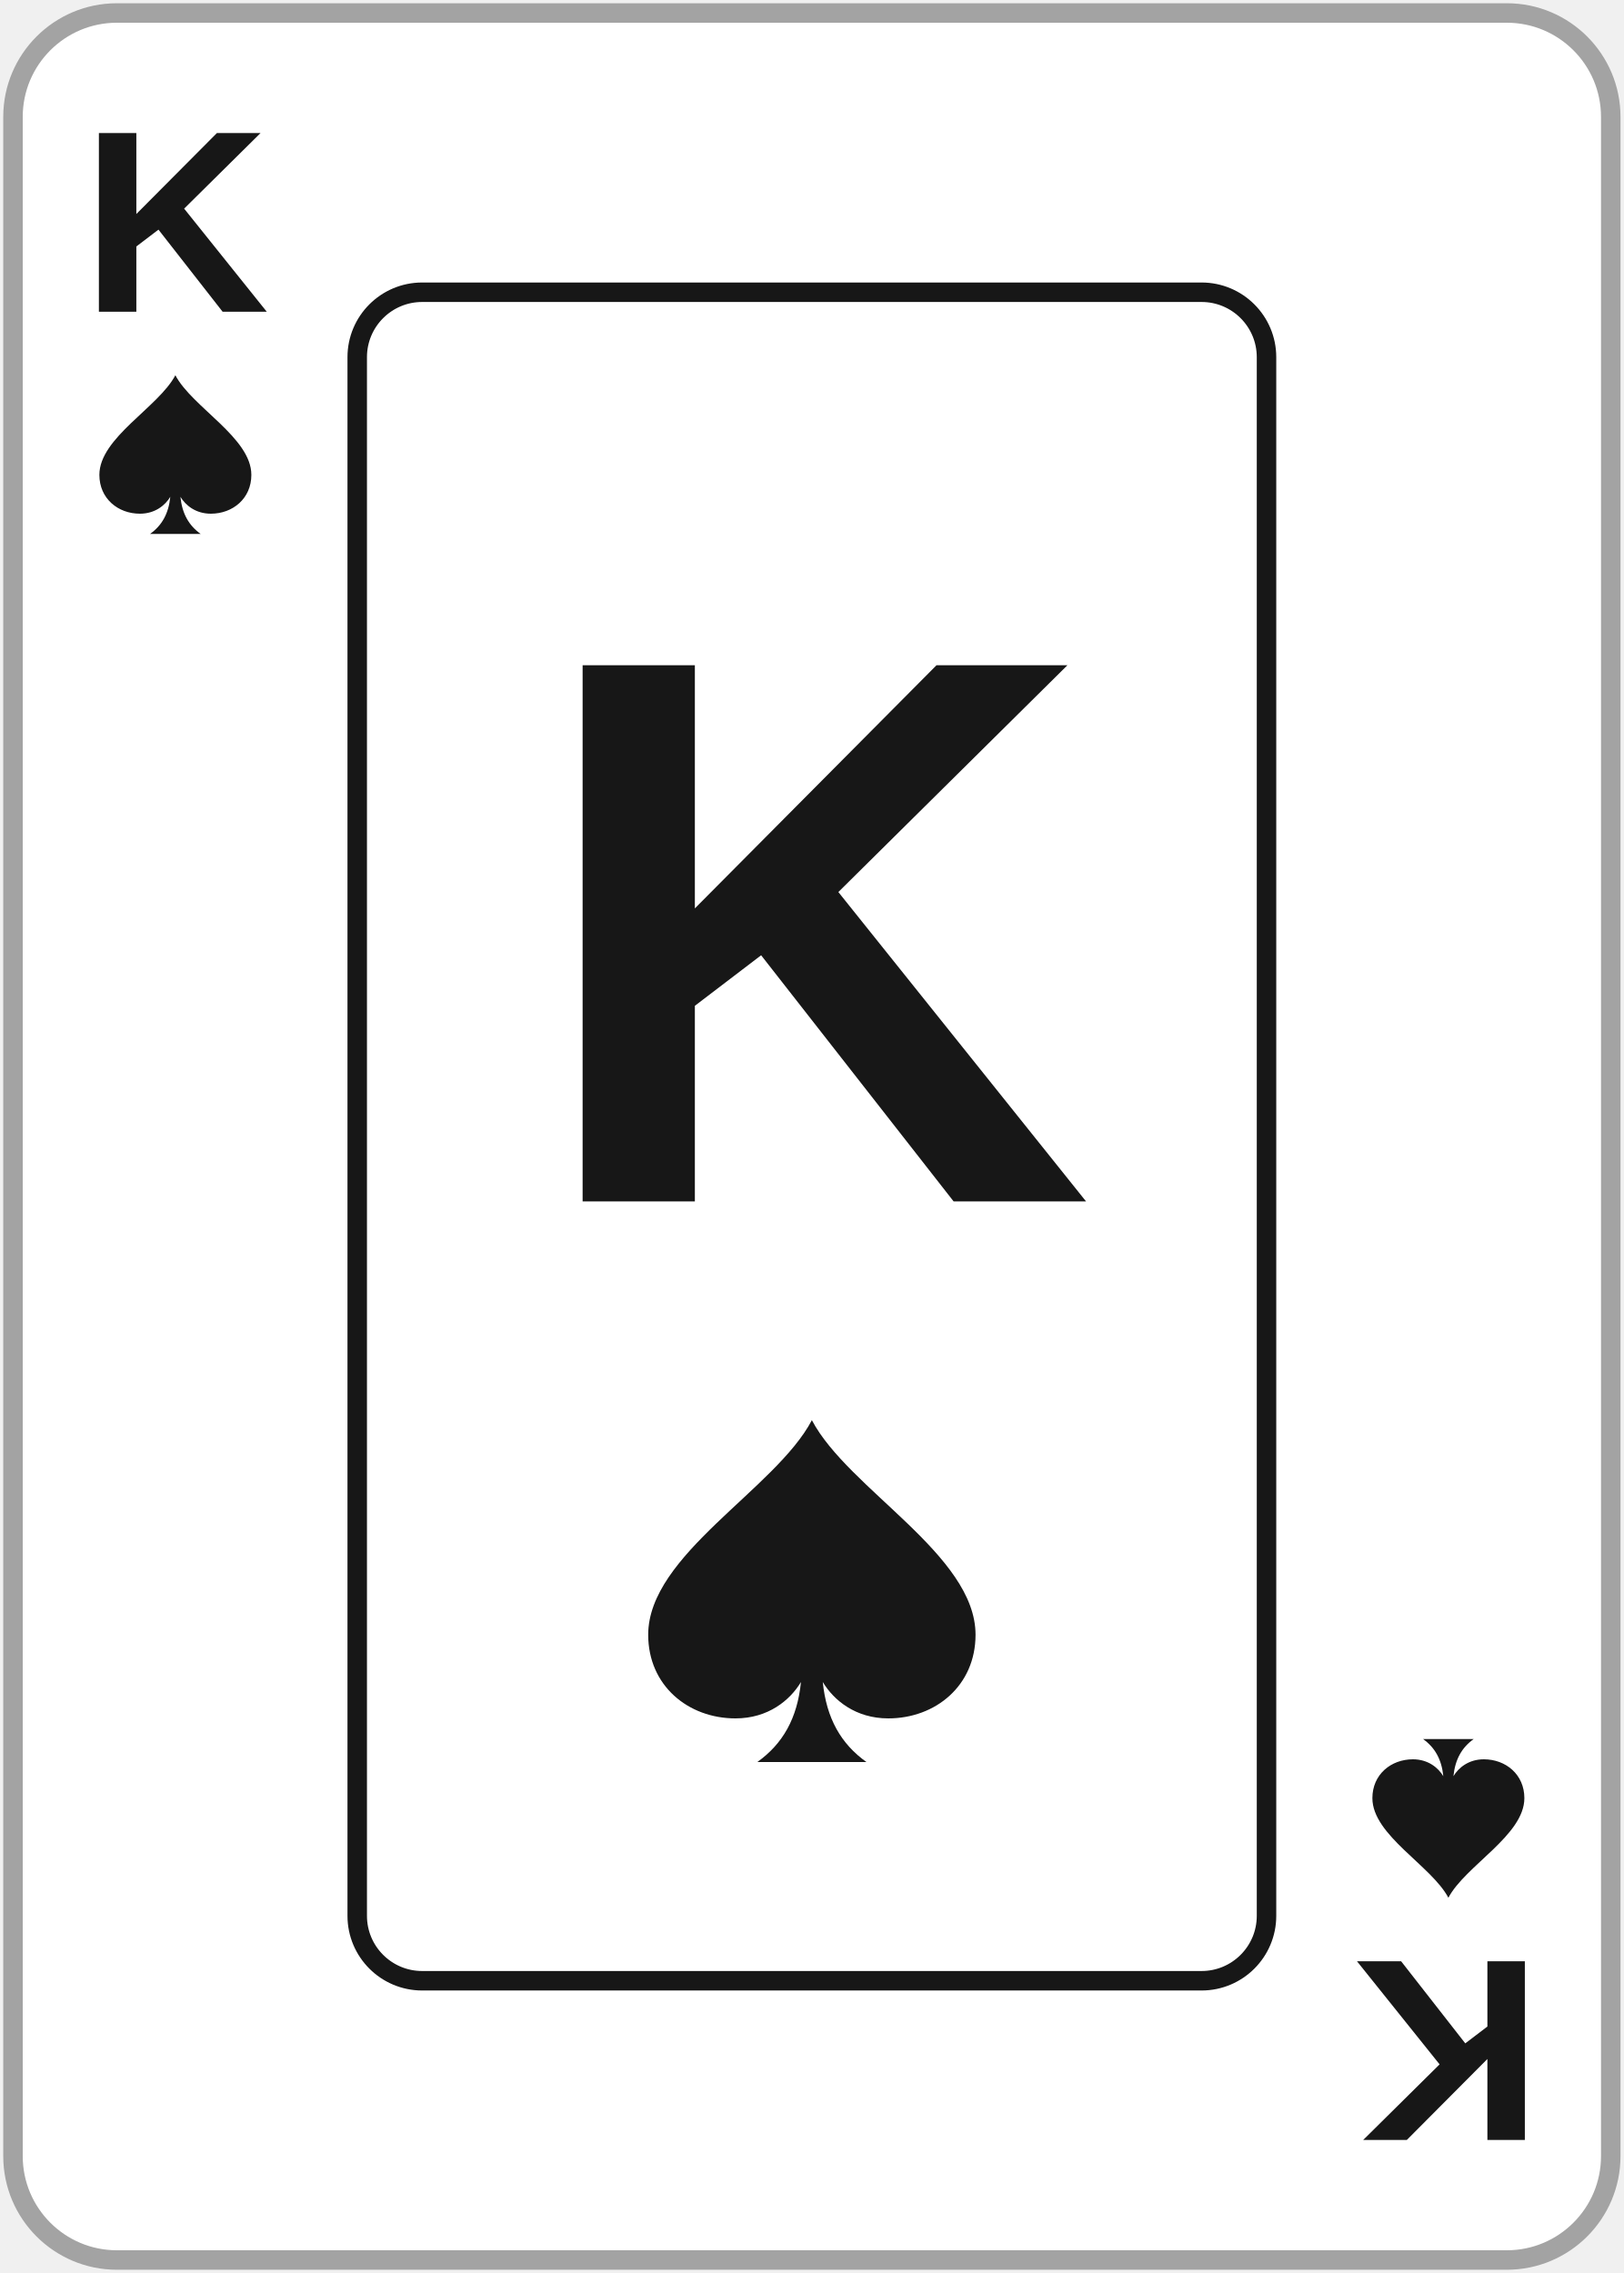
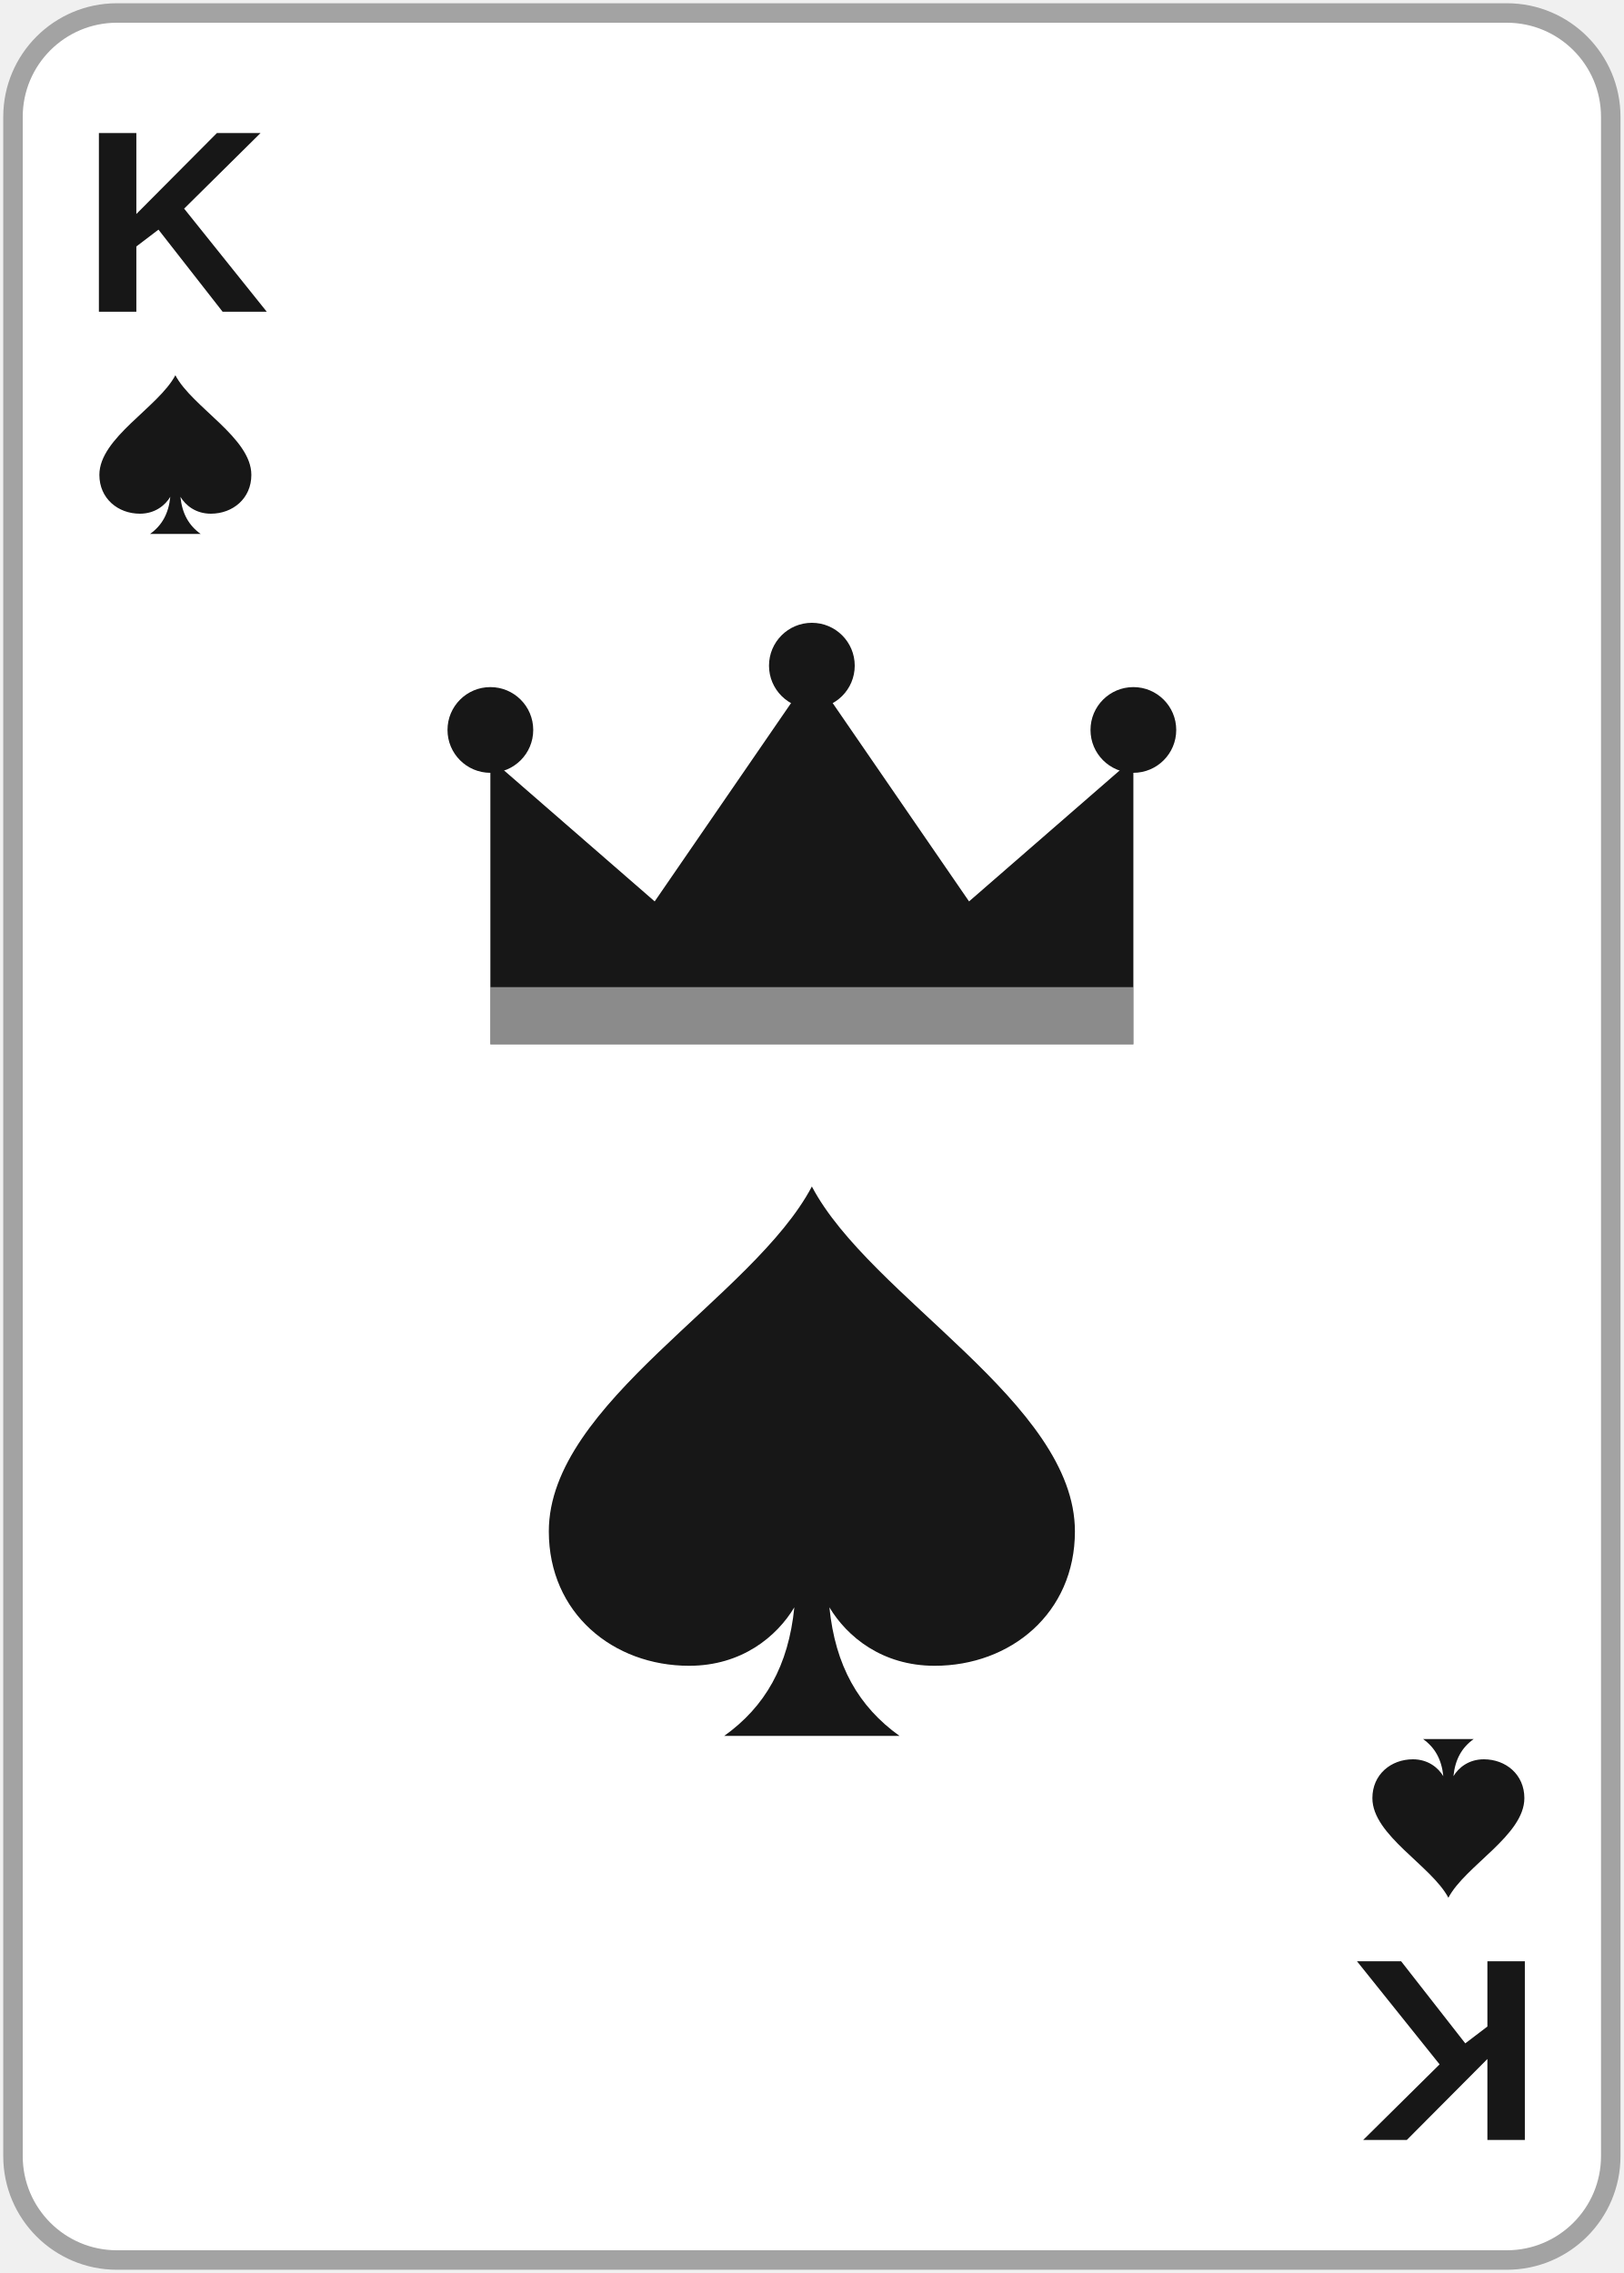
<svg xmlns="http://www.w3.org/2000/svg" viewBox="0 0 250 350" role="img">
  <rect x="2" y="2" width="246" height="346" rx="16" fill="#ffffff" stroke="#a3a3a3" stroke-width="3" />
  <g fill="#171717" color="#171717" font-family="Arial, Helvetica, sans-serif">
    <text x="27" y="48" font-size="40" font-weight="700" text-anchor="middle">K</text>
    <g transform="translate(14 57) scale(0.26)">
      <path d="M50 3 C40 22 5 40 5 62 C5 76 16 85 29 85 C38 85 44 80 47 75 C46 85 42 92 35 97 L65 97 C58 92 54 85 53 75 C56 80 62 85 71 85 C84 85 95 76 95 62 C95 40 60 22 50 3 Z" />
    </g>
    <g transform="rotate(180 125 175)">
      <text x="27" y="48" font-size="40" font-weight="700" text-anchor="middle">K</text>
      <g transform="translate(14 57) scale(0.26)">
        <path d="M50 3 C40 22 5 40 5 62 C5 76 16 85 29 85 C38 85 44 80 47 75 C46 85 42 92 35 97 L65 97 C58 92 54 85 53 75 C56 80 62 85 71 85 C84 85 95 76 95 62 C95 40 60 22 50 3 Z" />
      </g>
    </g>
-     <rect x="55" y="45" width="140" height="260" rx="10" fill="none" stroke="currentColor" stroke-width="3" />
-     <text x="125" y="185" font-size="120" font-weight="700" text-anchor="middle">K</text>
-     <g transform="translate(97 217) scale(0.56)">
+     <g transform="translate(70 97) scale(1.1)">
+       <path d="M5 58 L5 18 L28 38 L50 6 L72 38 L95 18 L95 58 Z" />
+       <circle cx="5" cy="14" r="6" />
+       <circle cx="50" cy="5" r="6" />
+       <circle cx="95" cy="14" r="6" />
+       <rect x="5" y="50" width="90" height="8" fill="#ffffff" opacity="0.5" />
+     </g>
+     <g transform="translate(80 180) scale(0.9)">
      <path d="M50 3 C40 22 5 40 5 62 C5 76 16 85 29 85 C38 85 44 80 47 75 C46 85 42 92 35 97 L65 97 C58 92 54 85 53 75 C56 80 62 85 71 85 C84 85 95 76 95 62 C95 40 60 22 50 3 Z" />
    </g>
  </g>
</svg>
